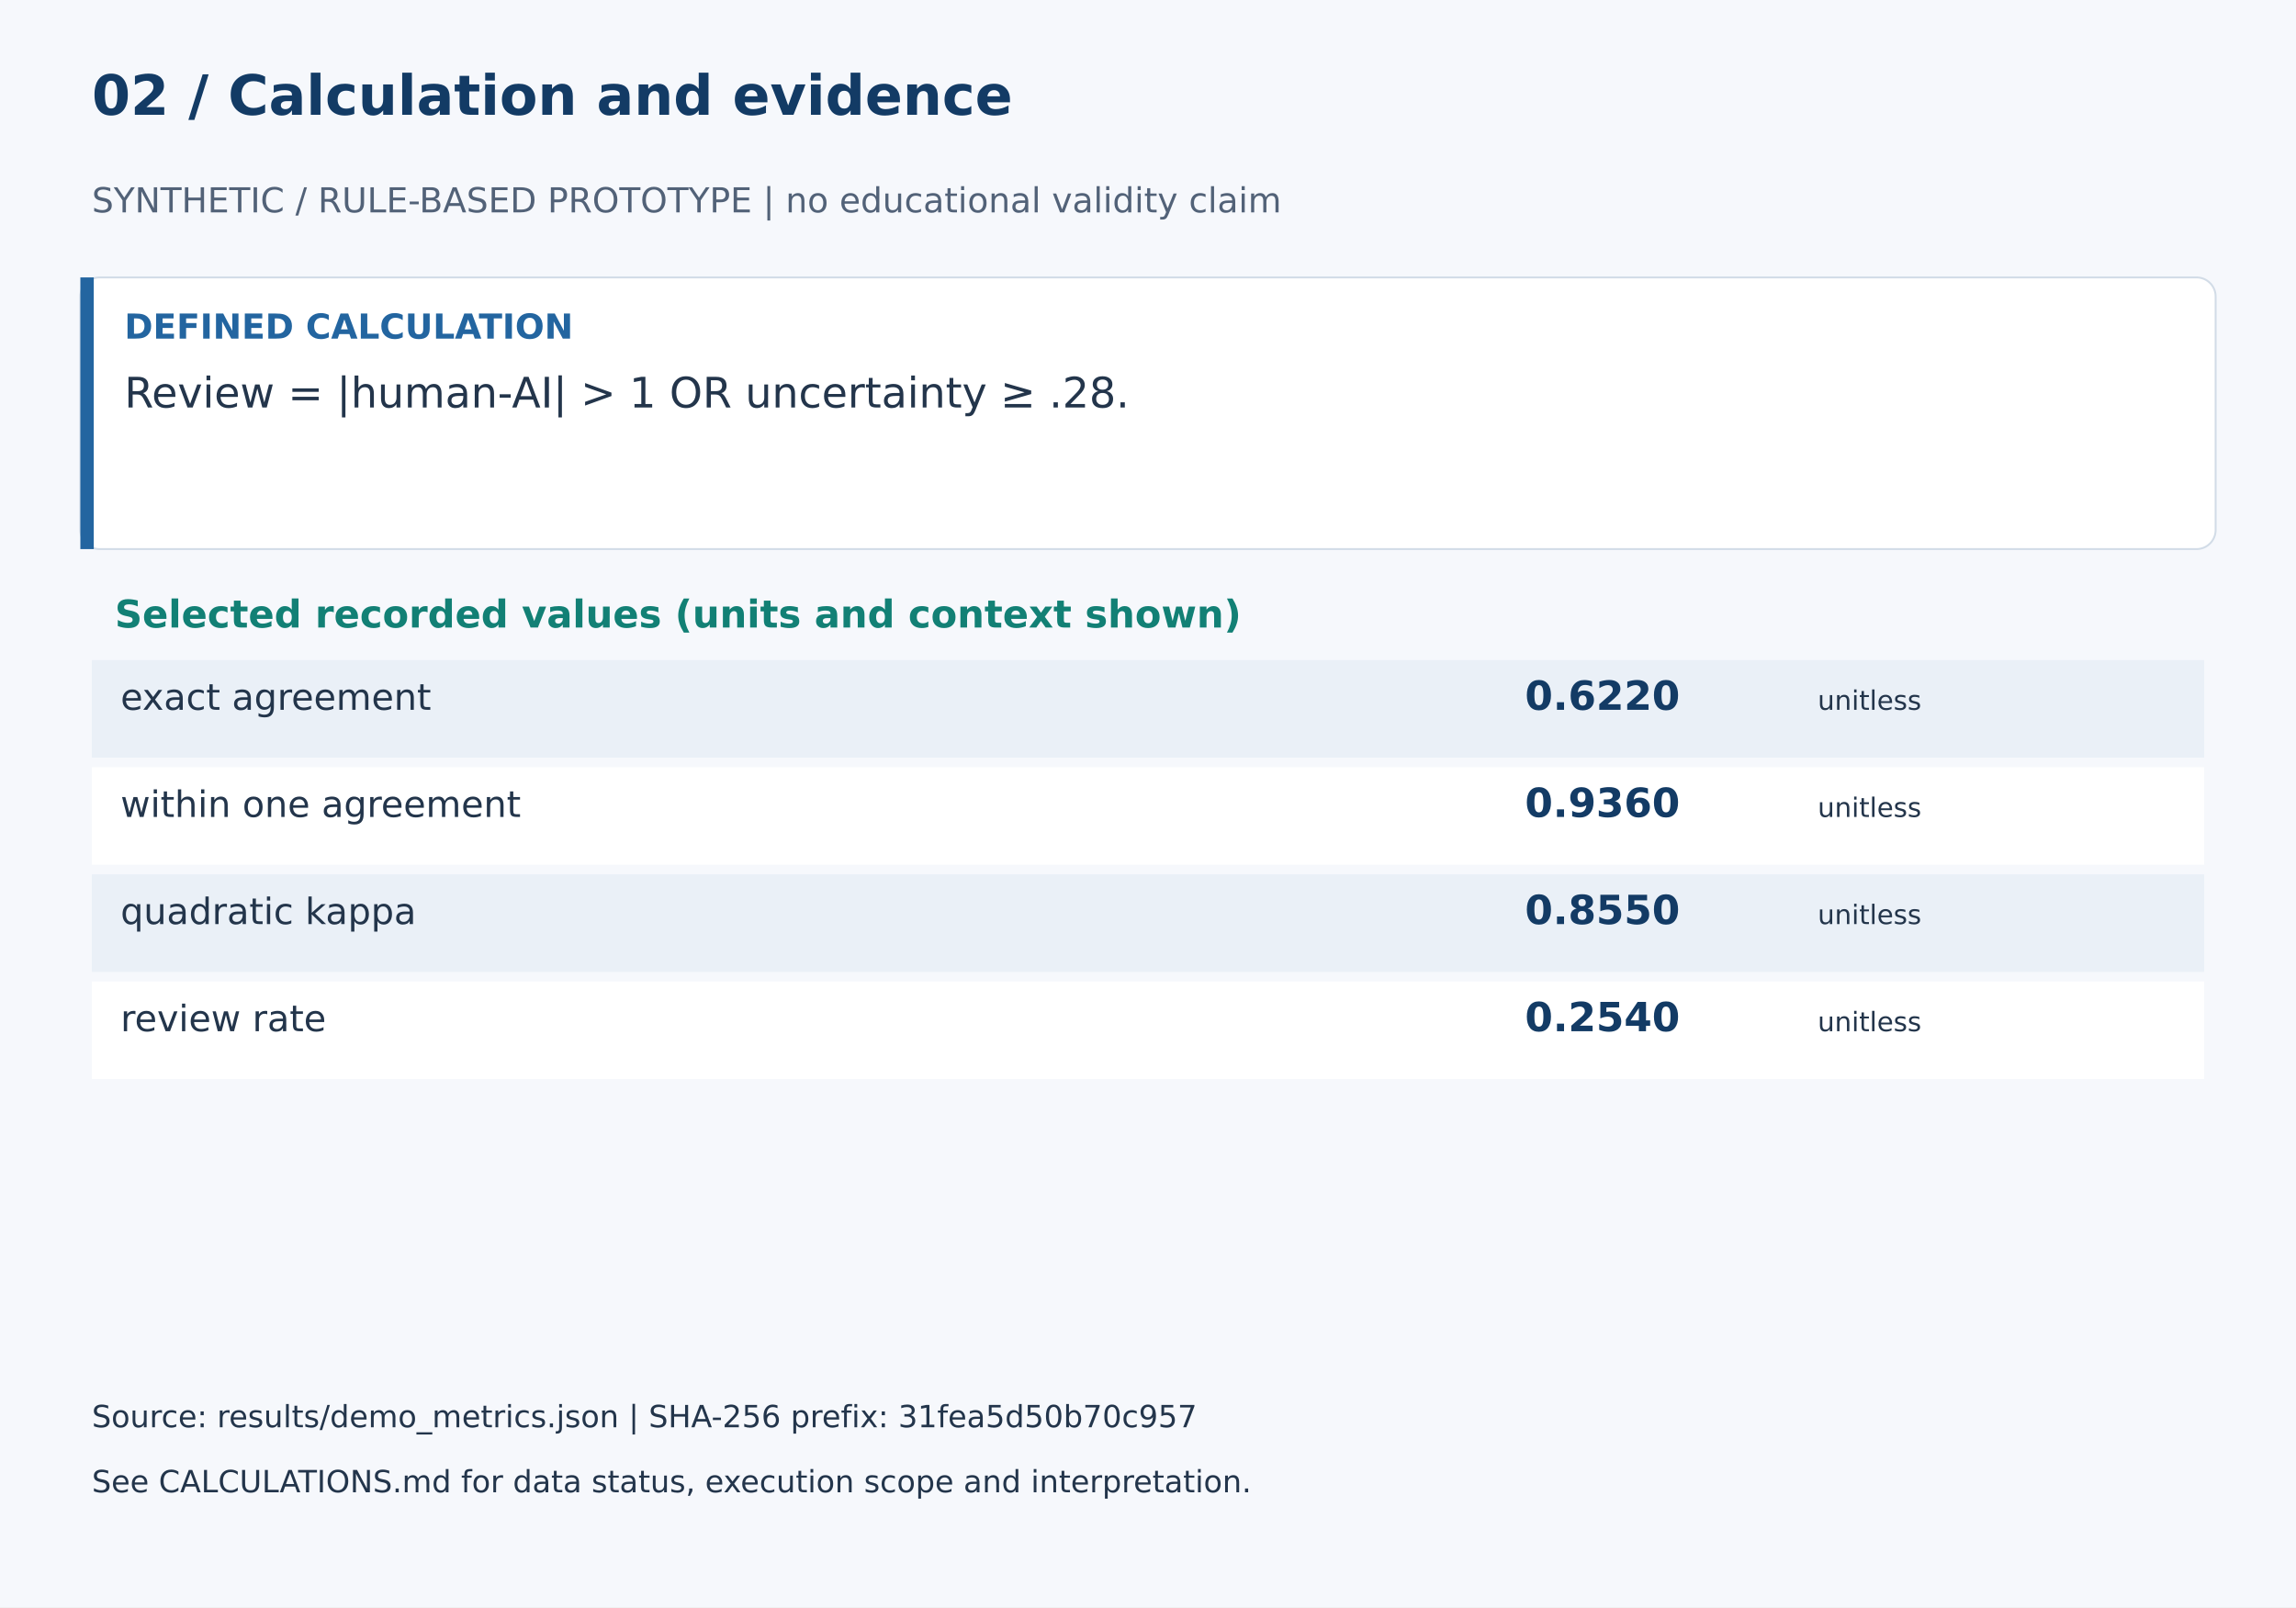
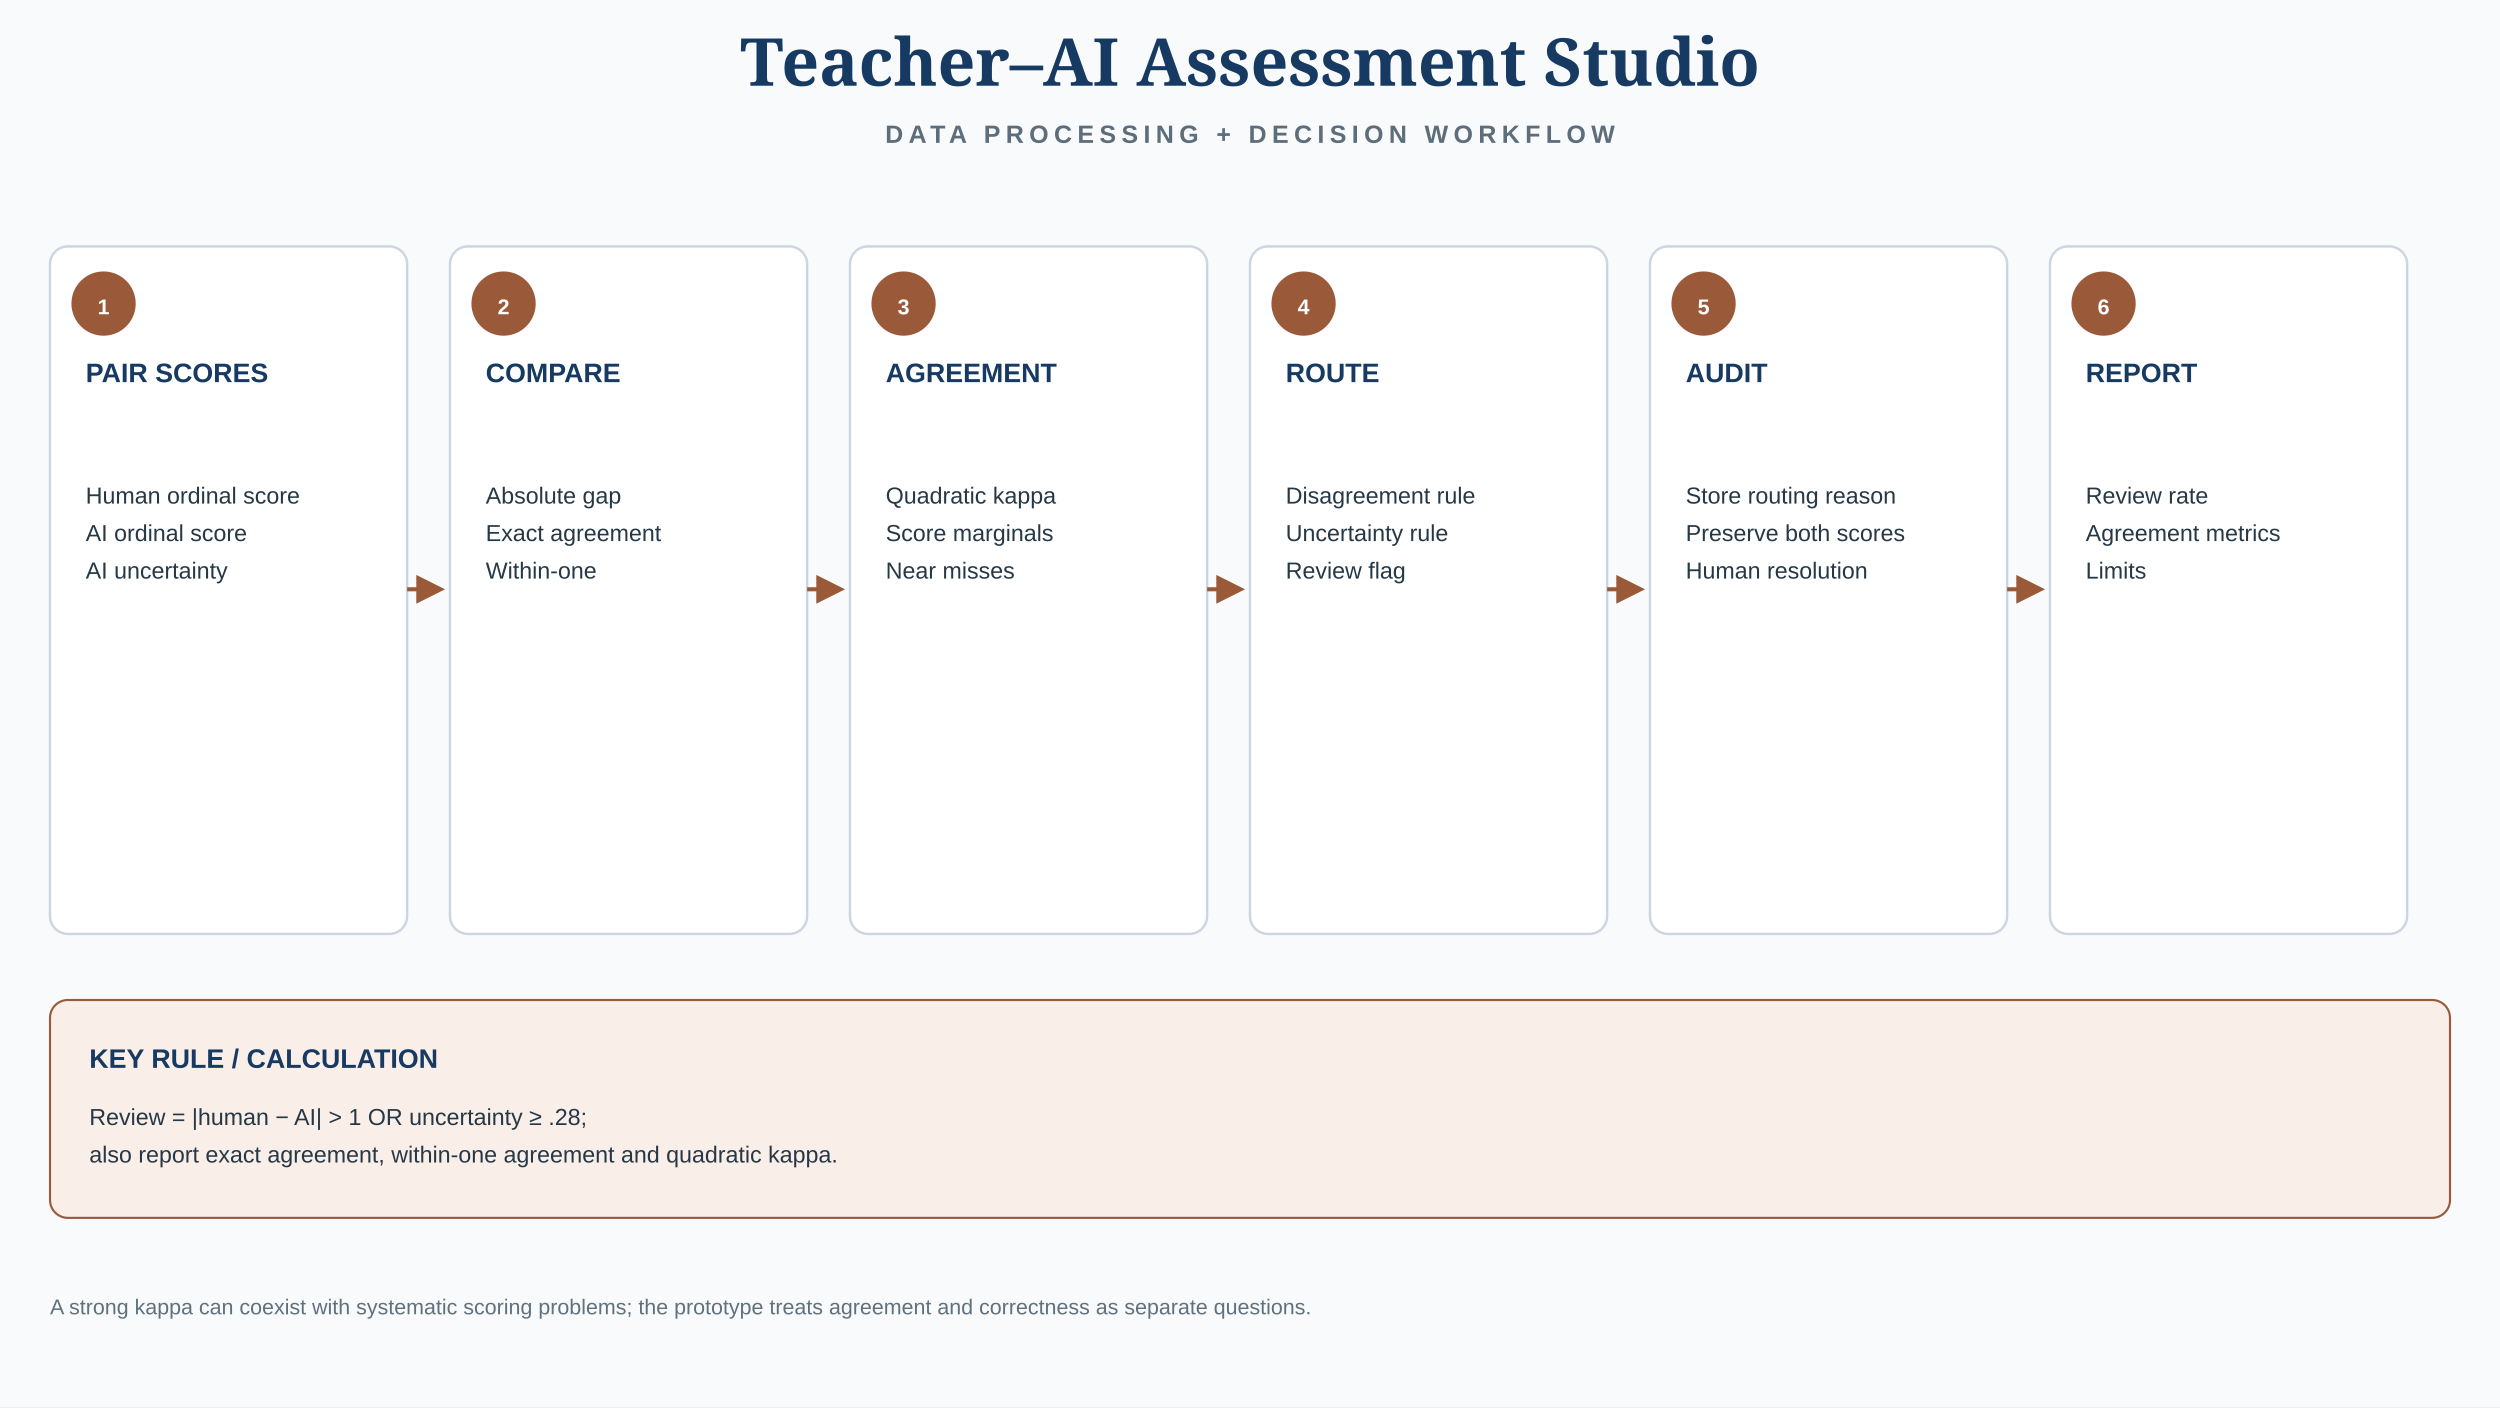
- <svg xmlns="http://www.w3.org/2000/svg" width="1200" height="840" viewBox="0 0 1200 840" role="img">
-   <rect width="1200" height="840" fill="#f6f8fc" />
-   <text x="48" y="60" font-family="DejaVu Sans,Arial,sans-serif" font-size="29" fill="#133b65" font-weight="700">02 / Calculation and evidence</text>
-   <text x="48" y="111" font-family="DejaVu Sans,Arial,sans-serif" font-size="18" fill="#526278" font-weight="400">SYNTHETIC / RULE-BASED PROTOTYPE | no educational validity claim</text>
-   <rect x="42" y="145" width="1116" height="142" rx="10" fill="white" stroke="#d2dce7" />
-   <rect x="42" y="145" width="7" height="142" fill="#2365a0" />
-   <text x="65" y="177" font-family="DejaVu Sans,Arial,sans-serif" font-size="18" fill="#2365a0" font-weight="700">DEFINED CALCULATION</text>
-   <text x="65" y="213" font-family="DejaVu Sans,Arial,sans-serif" font-size="22" fill="#23354b" font-weight="400">Review = |human-AI| &gt; 1 OR uncertainty ≥ .28.</text>
-   <text x="60" y="328" font-family="DejaVu Sans,Arial,sans-serif" font-size="20" fill="#128075" font-weight="700">Selected recorded values (units and context shown)</text>
-   <rect x="48" y="345" width="1104" height="51" fill="#eaf0f7" />
-   <text x="63" y="371" font-family="DejaVu Sans,Arial,sans-serif" font-size="19" fill="#23354b" font-weight="400">exact agreement</text>
-   <text x="797" y="371" font-family="DejaVu Sans,Arial,sans-serif" font-size="21" fill="#133b65" font-weight="700">0.6220</text>
-   <text x="950" y="371" font-family="DejaVu Sans,Arial,sans-serif" font-size="14" fill="#23354b" font-weight="400">unitless</text>
-   <rect x="48" y="401" width="1104" height="51" fill="#ffffff" />
-   <text x="63" y="427" font-family="DejaVu Sans,Arial,sans-serif" font-size="19" fill="#23354b" font-weight="400">within one agreement</text>
-   <text x="797" y="427" font-family="DejaVu Sans,Arial,sans-serif" font-size="21" fill="#133b65" font-weight="700">0.9360</text>
-   <text x="950" y="427" font-family="DejaVu Sans,Arial,sans-serif" font-size="14" fill="#23354b" font-weight="400">unitless</text>
-   <rect x="48" y="457" width="1104" height="51" fill="#eaf0f7" />
-   <text x="63" y="483" font-family="DejaVu Sans,Arial,sans-serif" font-size="19" fill="#23354b" font-weight="400">quadratic kappa</text>
-   <text x="797" y="483" font-family="DejaVu Sans,Arial,sans-serif" font-size="21" fill="#133b65" font-weight="700">0.8550</text>
-   <text x="950" y="483" font-family="DejaVu Sans,Arial,sans-serif" font-size="14" fill="#23354b" font-weight="400">unitless</text>
-   <rect x="48" y="513" width="1104" height="51" fill="#ffffff" />
-   <text x="63" y="539" font-family="DejaVu Sans,Arial,sans-serif" font-size="19" fill="#23354b" font-weight="400">review rate</text>
-   <text x="797" y="539" font-family="DejaVu Sans,Arial,sans-serif" font-size="21" fill="#133b65" font-weight="700">0.2540</text>
-   <text x="950" y="539" font-family="DejaVu Sans,Arial,sans-serif" font-size="14" fill="#23354b" font-weight="400">unitless</text>
-   <text x="48" y="746" font-family="DejaVu Sans,Arial,sans-serif" font-size="16" fill="#23354b" font-weight="400">Source: results/demo_metrics.json | SHA-256 prefix: 31fea5d50b70c957</text>
-   <text x="48" y="780" font-family="DejaVu Sans,Arial,sans-serif" font-size="16" fill="#23354b" font-weight="400">See CALCULATIONS.md for data status, execution scope and interpretation.</text>
+ <svg xmlns="http://www.w3.org/2000/svg" viewBox="0 0 1400 788" role="img" aria-labelledby="title desc">
+   <rect width="1400" height="788" fill="#F8FAFC" />
+   <style>.title{font:700 37px Georgia,serif;fill:#173A63}.sub{font:600 14px Arial,sans-serif;fill:#5D6D7A;letter-spacing:3px}.step{fill:#fff;stroke:#CBD6E0;stroke-width:1.35}.num{fill:#9A5A3A}.h{font:700 15px Arial,sans-serif;fill:#173A63}.body{font:13px Arial,sans-serif;fill:#263846}.small{font:12px Arial,sans-serif;fill:#60717D}.note{fill:#F9EEE8;stroke:#9A5A3A;stroke-width:1.2}.arrow{stroke:#9A5A3A;stroke-width:2.3;fill:none;marker-end:url(#arrow)}</style>
+   <defs>
+     <marker id="arrow" viewBox="0 0 10 10" refX="8" refY="5" markerWidth="7" markerHeight="7" orient="auto">
+       <path d="M0 0 L10 5 L0 10 z" fill="#9A5A3A" />
+     </marker>
+   </defs>
+   <text x="700" y="48" text-anchor="middle" class="title">Teacher–AI Assessment Studio</text>
+   <text x="700" y="80" text-anchor="middle" class="sub">DATA PROCESSING + DECISION WORKFLOW</text>
+   <rect x="28" y="138" width="200" height="385" rx="10" class="step" />
+   <circle cx="58" cy="170" r="18" class="num" />
+   <text x="58" y="176" text-anchor="middle" fill="#fff" font-family="Arial" font-weight="700">1</text>
+   <text x="48" y="214" class="h">
+     <tspan x="48">PAIR SCORES</tspan>
+   </text>
+   <text x="48" y="282" class="body">
+     <tspan x="48">Human ordinal score</tspan>
+     <tspan x="48" dy="21">AI ordinal score</tspan>
+     <tspan x="48" dy="21">AI uncertainty</tspan>
+   </text>
+   <path d="M228 330 H246" class="arrow" />
+   <rect x="252" y="138" width="200" height="385" rx="10" class="step" />
+   <circle cx="282" cy="170" r="18" class="num" />
+   <text x="282" y="176" text-anchor="middle" fill="#fff" font-family="Arial" font-weight="700">2</text>
+   <text x="272" y="214" class="h">
+     <tspan x="272">COMPARE</tspan>
+   </text>
+   <text x="272" y="282" class="body">
+     <tspan x="272">Absolute gap</tspan>
+     <tspan x="272" dy="21">Exact agreement</tspan>
+     <tspan x="272" dy="21">Within-one</tspan>
+   </text>
+   <path d="M452 330 H470" class="arrow" />
+   <rect x="476" y="138" width="200" height="385" rx="10" class="step" />
+   <circle cx="506" cy="170" r="18" class="num" />
+   <text x="506" y="176" text-anchor="middle" fill="#fff" font-family="Arial" font-weight="700">3</text>
+   <text x="496" y="214" class="h">
+     <tspan x="496">AGREEMENT</tspan>
+   </text>
+   <text x="496" y="282" class="body">
+     <tspan x="496">Quadratic kappa</tspan>
+     <tspan x="496" dy="21">Score marginals</tspan>
+     <tspan x="496" dy="21">Near misses</tspan>
+   </text>
+   <path d="M676 330 H694" class="arrow" />
+   <rect x="700" y="138" width="200" height="385" rx="10" class="step" />
+   <circle cx="730" cy="170" r="18" class="num" />
+   <text x="730" y="176" text-anchor="middle" fill="#fff" font-family="Arial" font-weight="700">4</text>
+   <text x="720" y="214" class="h">
+     <tspan x="720">ROUTE</tspan>
+   </text>
+   <text x="720" y="282" class="body">
+     <tspan x="720">Disagreement rule</tspan>
+     <tspan x="720" dy="21">Uncertainty rule</tspan>
+     <tspan x="720" dy="21">Review flag</tspan>
+   </text>
+   <path d="M900 330 H918" class="arrow" />
+   <rect x="924" y="138" width="200" height="385" rx="10" class="step" />
+   <circle cx="954" cy="170" r="18" class="num" />
+   <text x="954" y="176" text-anchor="middle" fill="#fff" font-family="Arial" font-weight="700">5</text>
+   <text x="944" y="214" class="h">
+     <tspan x="944">AUDIT</tspan>
+   </text>
+   <text x="944" y="282" class="body">
+     <tspan x="944">Store routing reason</tspan>
+     <tspan x="944" dy="21">Preserve both scores</tspan>
+     <tspan x="944" dy="21">Human resolution</tspan>
+   </text>
+   <path d="M1124 330 H1142" class="arrow" />
+   <rect x="1148" y="138" width="200" height="385" rx="10" class="step" />
+   <circle cx="1178" cy="170" r="18" class="num" />
+   <text x="1178" y="176" text-anchor="middle" fill="#fff" font-family="Arial" font-weight="700">6</text>
+   <text x="1168" y="214" class="h">
+     <tspan x="1168">REPORT</tspan>
+   </text>
+   <text x="1168" y="282" class="body">
+     <tspan x="1168">Review rate</tspan>
+     <tspan x="1168" dy="21">Agreement metrics</tspan>
+     <tspan x="1168" dy="21">Limits</tspan>
+   </text>
+   <rect x="28" y="560" width="1344" height="122" rx="10" class="note" />
+   <text x="50" y="598" class="h">KEY RULE / CALCULATION</text>
+   <text x="50" y="630" class="body">
+     <tspan x="50">Review = |human − AI| &gt; 1 OR uncertainty ≥ .28;</tspan>
+     <tspan x="50" dy="21">also report exact agreement, within-one agreement and quadratic kappa.</tspan>
+   </text>
+   <text x="28" y="736" class="small">A strong kappa can coexist with systematic scoring problems; the prototype treats agreement and correctness as separate questions.</text>
</svg>
